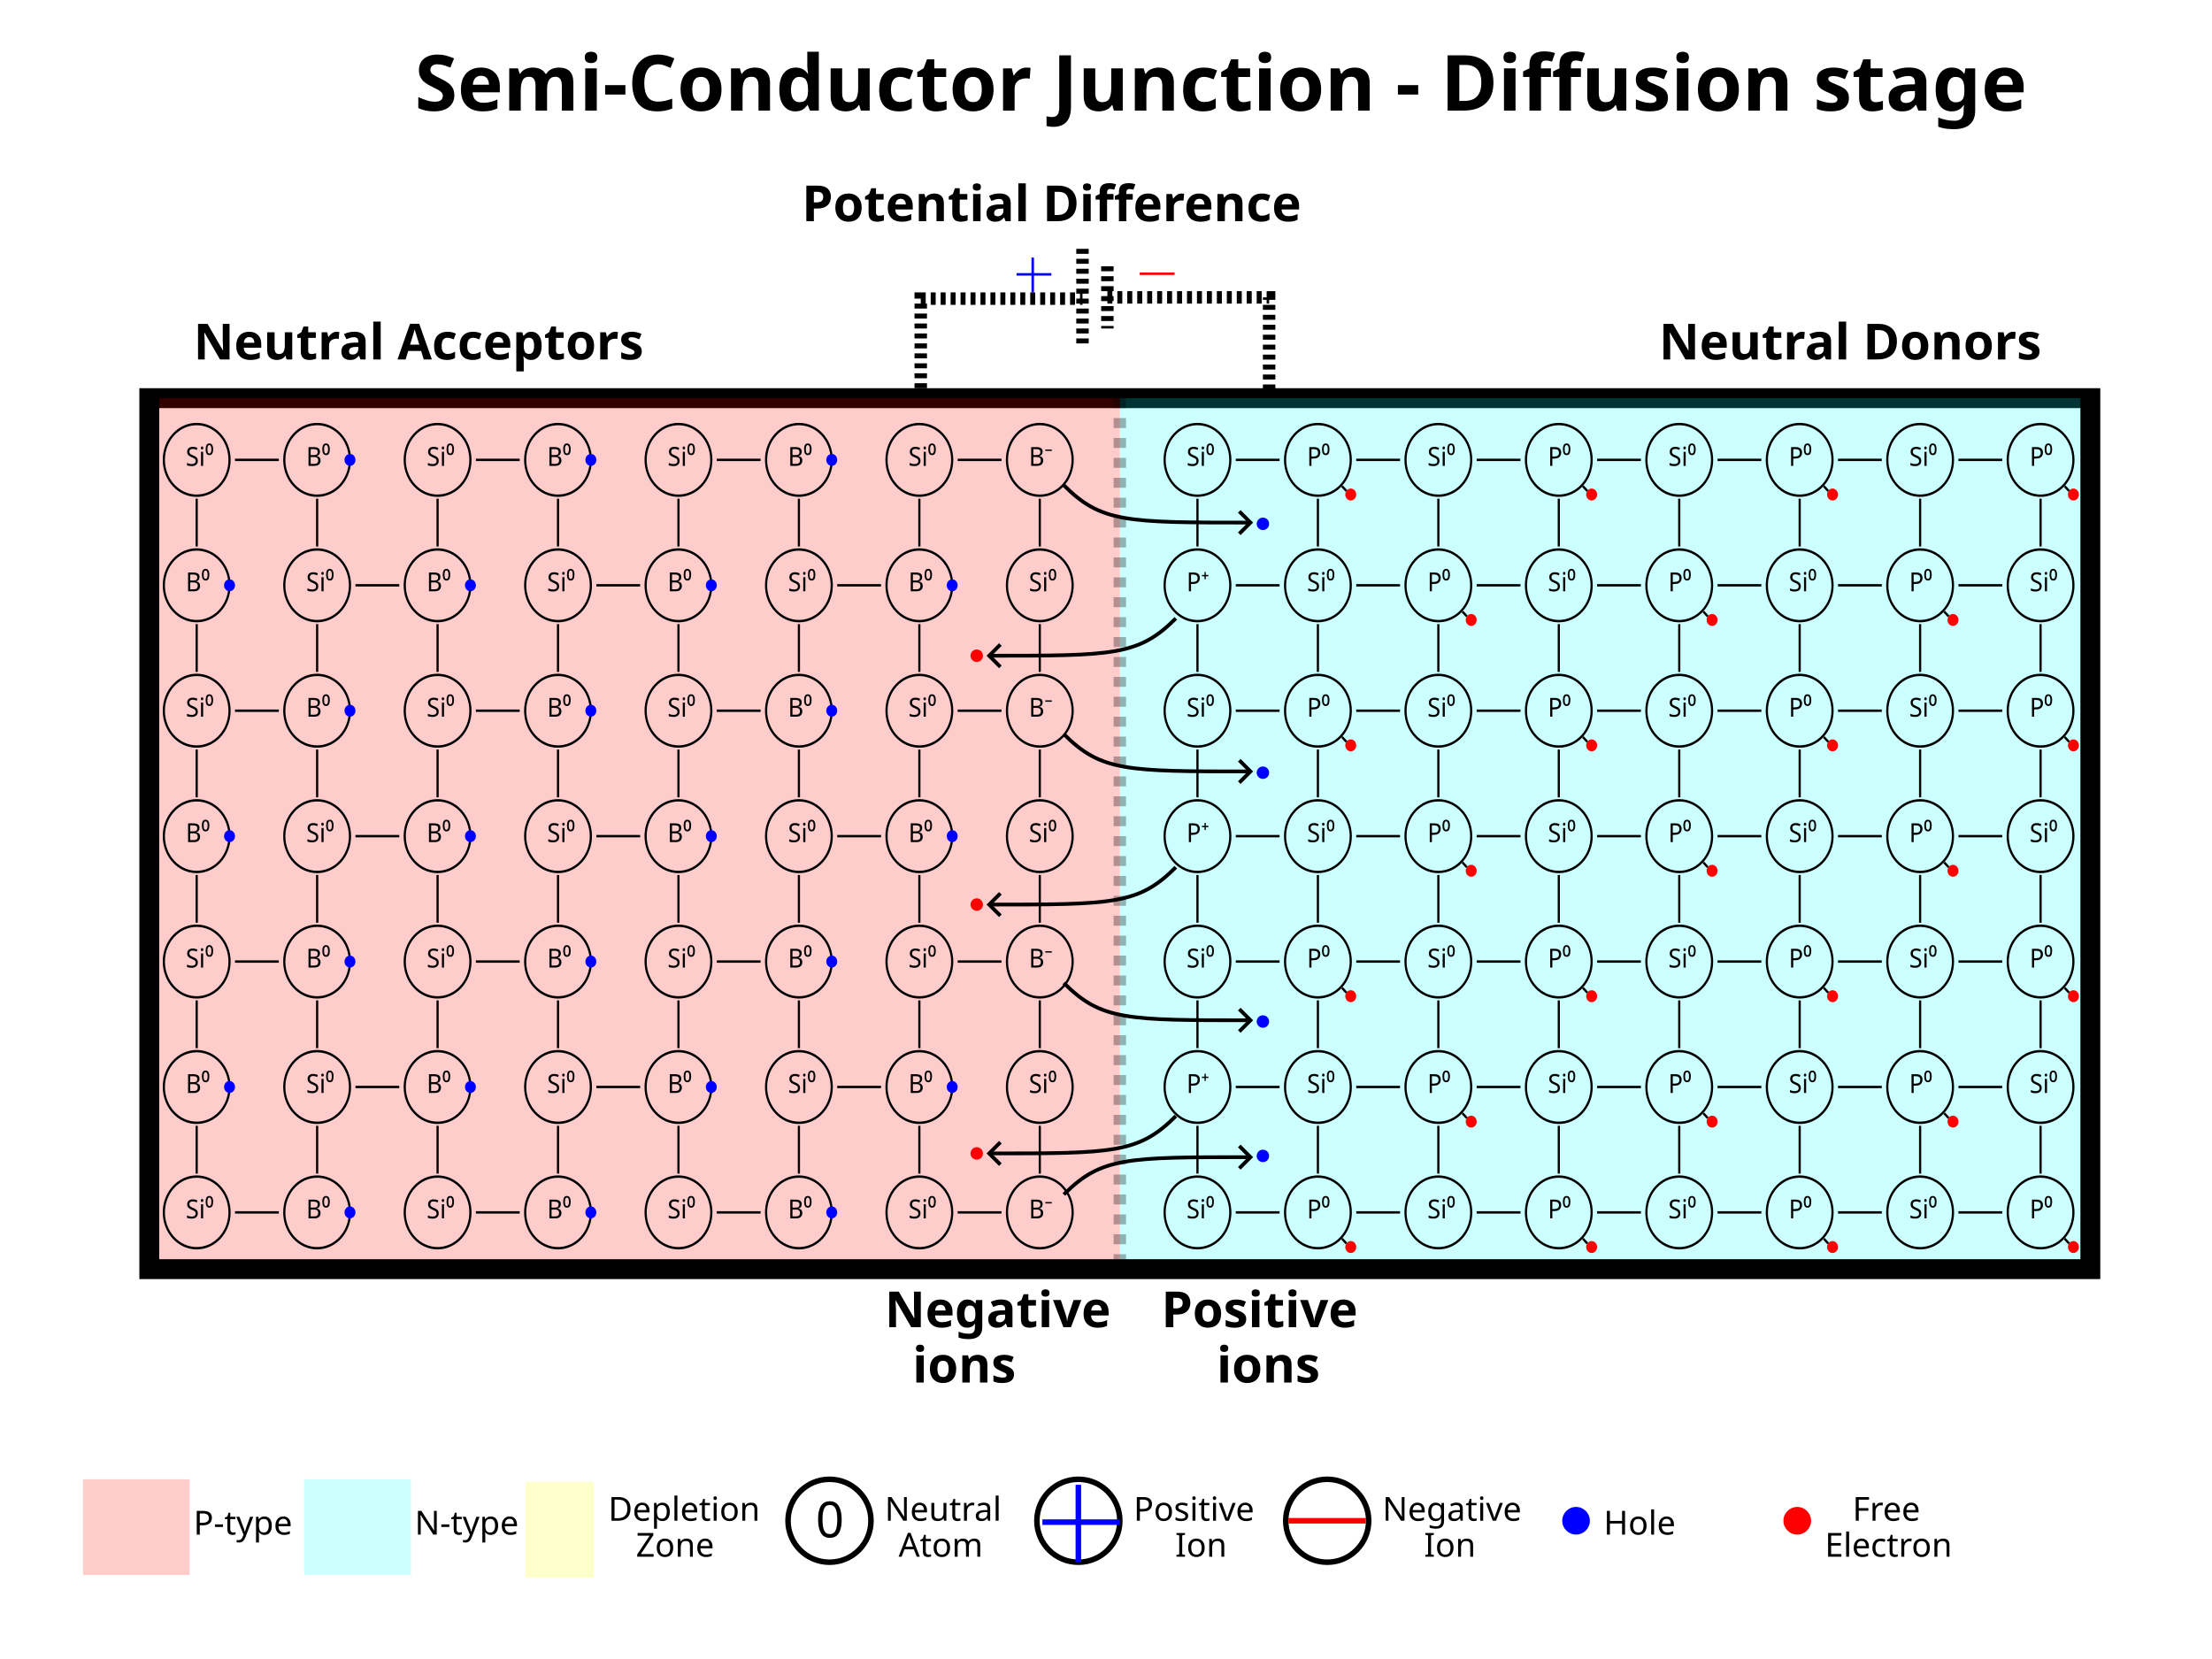
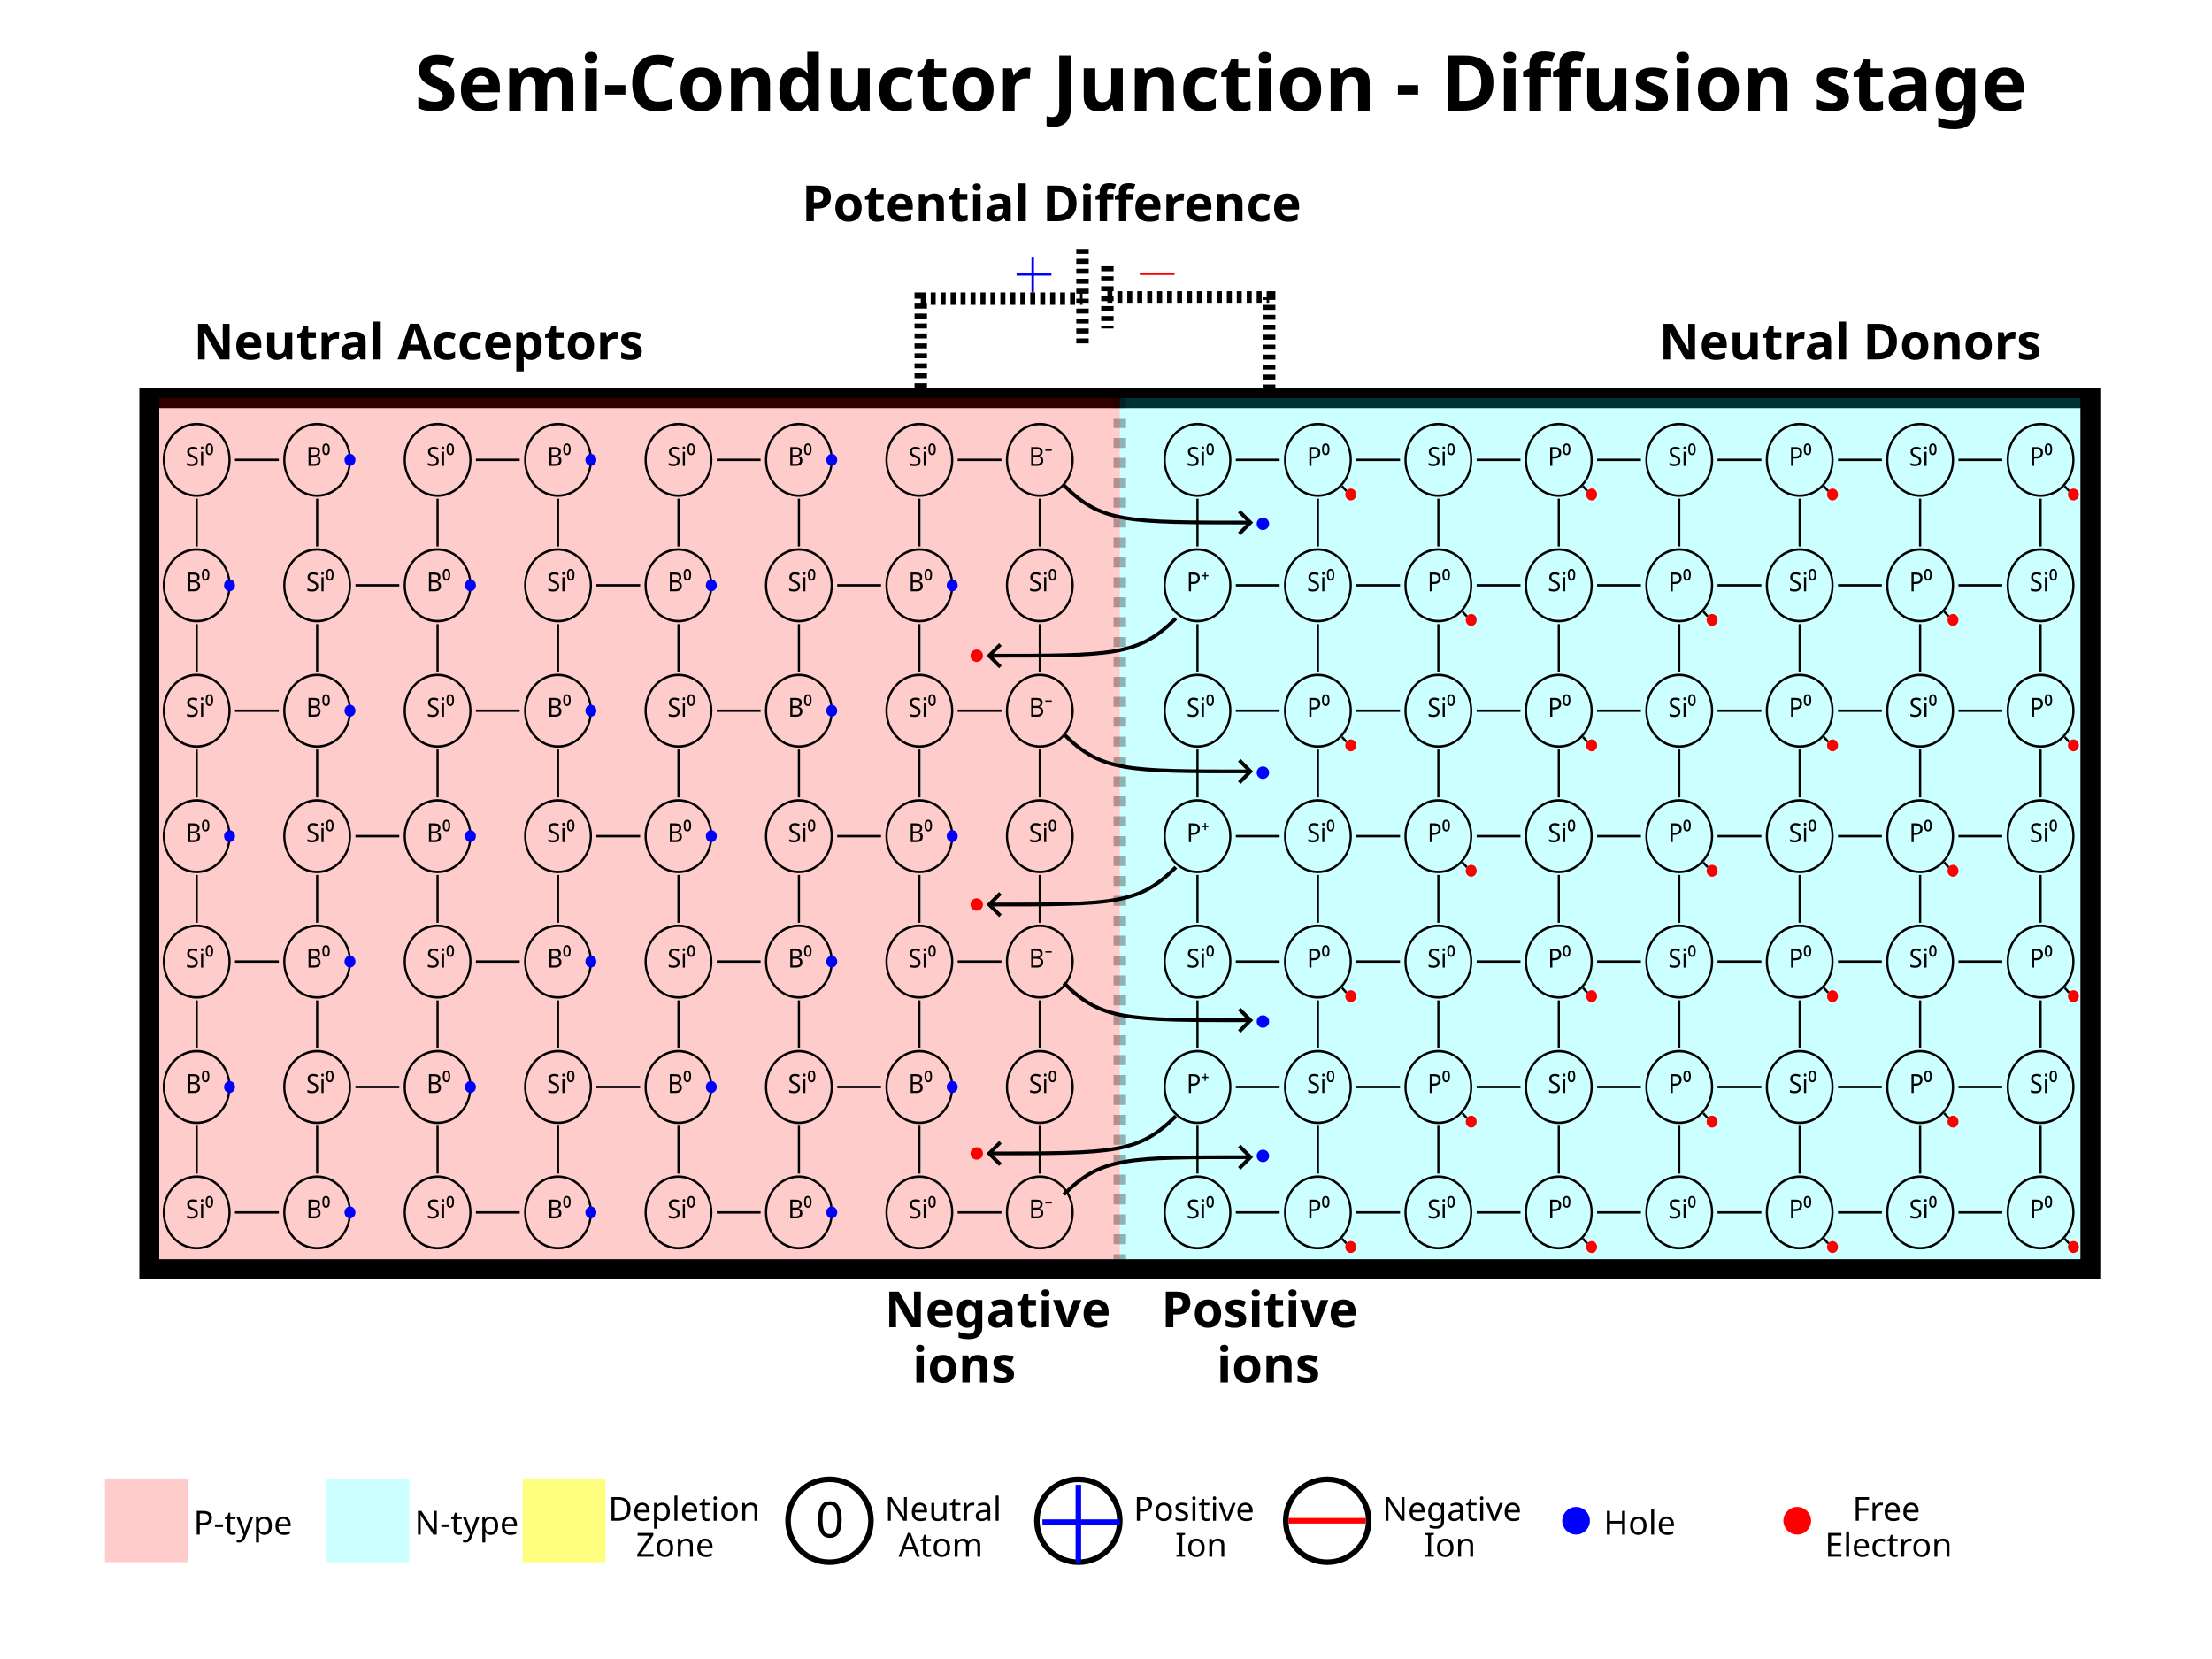
<svg xmlns="http://www.w3.org/2000/svg" xmlns:xlink="http://www.w3.org/1999/xlink" id="svg1" version="1.1" viewBox="0 0 800 600" width="800" height="600" preserveAspectRatio="xMidYMid" fill-rule="evenodd">
  <defs>
    <marker id="arrow_head" style="overflow:visible" viewBox="0 0 4 6" markerWidth="4" markerHeight="6" refX="left" refY="center" orient="auto-start-reverse" preserveAspectRatio="xMidYMid">
      <path style="fill:none;stroke:context-stroke;stroke-width:1;stroke-opacity:0.3;stroke-linecap:butt" d="M -3,-3 L 0,0 L -3,3">
            </path>
    </marker>
    <text id="headline" font-family="Ubuntu" font-size="28" font-weight="bold" fill="#000000">
      <tspan>Semi-Conductor Junction - Diffusion stage</tspan>
    </text>
    <text id="title_1" font-family="Ubuntu" font-size="18" font-weight="bold" fill="#000000">
      <tspan x="70" y="60">Neutral Acceptors</tspan>
      <tspan x="600" y="60">Neutral Donors</tspan>
      <tspan x="290" y="10">Potential Difference</tspan>
    </text>
    <text id="title_2" font-family="Ubuntu" font-size="18" font-weight="bold" fill="#000000">
      <tspan x="320" y="0">Negative</tspan>
      <tspan x="330" y="20">ions</tspan>
      <tspan x="420" y="0">Positive</tspan>
      <tspan x="440" y="20">ions</tspan>
    </text>
    <circle id="hole" cx="0" cy="0" r="5" style="fill:#0000ff;fill-opacity:1;stroke:none">
        </circle>
    <circle id="electron" cx="0" cy="0" r="5" style="fill:#ff0000;fill-opacity:1;stroke:none">
        </circle>
    <circle id="atom" cx="10" cy="0" r="30" style="fill:none;stroke:#000000;stroke-width:2;stroke-opacity:1">
        </circle>
    <text id="neutral_atom_label" font-family="Ubuntu" font-size="18" font-weight="norm" fill="#000000">
      <tspan x="-5" y="6">0</tspan>
    </text>
    <text id="silicon_label" font-family="Ubuntu" font-size="22" font-weight="norm" fill="#000000">
      <tspan x="0" y="5">Si⁰</tspan>
    </text>
    <text id="boron_label" font-family="Ubuntu" font-size="22" font-weight="norm" fill="#000000">
      <tspan x="0" y="5">B⁰</tspan>
    </text>
    <text id="boron_ion_label" font-family="Ubuntu" font-size="22" font-weight="norm" fill="#000000">
      <tspan x="0" y="5">B⁻</tspan>
    </text>
    <text id="phosphorus_label" font-family="Ubuntu" font-size="22" font-weight="norm" fill="#000000">
      <tspan x="0" y="5">P⁰</tspan>
    </text>
    <text id="phosphorus_ion_label" font-family="Ubuntu" font-size="22" font-weight="norm" fill="#000000">
      <tspan x="0" y="5">P⁺</tspan>
    </text>
    <g id="neutral_atom">
      <use xlink:href="#ion" />
      <use xlink:href="#neutral_atom_label" />
    </g>
    <g id="silicon_atom">
      <use xlink:href="#atom" />
      <use xlink:href="#silicon_label" />
    </g>
    <g id="boron_atom">
      <use xlink:href="#atom" />
      <use xlink:href="#hole" x="40" />
      <use xlink:href="#boron_label" />
    </g>
    <g id="boron_ion">
      <use xlink:href="#atom" />
      <use xlink:href="#boron_ion_label" />
    </g>
    <g id="phosphorus_atom">
      <use xlink:href="#atom" />
      <use xlink:href="#electron" x="40" y="29" />
      <line x1="32" y1="22" x2="36" y2="26" style="stroke:#000000;stroke-width:2;" />
      <use xlink:href="#phosphorus_label" />
    </g>
    <g id="phosphorus_ion">
      <use xlink:href="#atom" />
      <use xlink:href="#phosphorus_ion_label" />
    </g>
    <circle id="ion" cx="0" cy="0" r="15" style="fill:none;stroke:#000000;stroke-width:2;stroke-opacity:1">
        </circle>
    <path id="pos_charge" d="m 0,-13 v 28 m -13,-14.5 h 28" style="fill:none;stroke:#0000ff;stroke-width:2;stroke-opacity:1">
        </path>
    <path id="neg_charge" d="m -14,0 h 28" style="fill:none;stroke:#ff0000;stroke-width:2;stroke-opacity:1">
        </path>
    <path id="covalent_bond_h" d="m 0,0 h 40" style="fill:none;stroke:#000000;stroke-width:2;stroke-opacity:1">
        </path>
    <path id="covalent_bond_v" d="m 0,0 v 40" style="fill:none;stroke:#000000;stroke-width:2;stroke-opacity:1">
        </path>
    <g id="pos_ion">
      <use xlink:href="#ion" />
      <use xlink:href="#pos_charge" />
    </g>
    <g id="neg_ion">
      <use xlink:href="#ion" />
      <use xlink:href="#neg_charge" />
-     </g>
-     <g id="si_atoms">
-       <use xlink:href="#silicon_atom" x="0" y="0" />
-       <use xlink:href="#silicon_atom" x="110" y="0" />
-       <use xlink:href="#silicon_atom" x="220" y="0" />
-       <use xlink:href="#silicon_atom" x="330" y="0" />
-       <use xlink:href="#silicon_atom" x="440" y="0" />
-       <use xlink:href="#silicon_atom" x="550" y="0" />
-       <use xlink:href="#silicon_atom" x="660" y="0" />
    </g>
    <g id="si_atoms_odd">
      <use xlink:href="#silicon_atom" x="0" y="0" />
      <use xlink:href="#silicon_atom" x="220" y="0" />
      <use xlink:href="#silicon_atom" x="440" y="0" />
      <use xlink:href="#silicon_atom" x="660" y="0" />
    </g>
    <g id="si_atoms_even">
      <use xlink:href="#silicon_atom" x="110" y="0" />
      <use xlink:href="#silicon_atom" x="330" y="0" />
      <use xlink:href="#silicon_atom" x="550" y="0" />
      <use xlink:href="#silicon_atom" x="770" y="0" />
    </g>
    <g id="boron_atoms_odd">
      <use xlink:href="#boron_atom" x="110" y="0" />
      <use xlink:href="#boron_atom" x="330" y="0" />
      <use xlink:href="#boron_atom" x="550" y="0" />
      <use xlink:href="#boron_ion" x="770" y="0" />
    </g>
    <g id="boron_atoms_even">
      <use xlink:href="#boron_atom" x="0" y="0" />
      <use xlink:href="#boron_atom" x="220" y="0" />
      <use xlink:href="#boron_atom" x="440" y="0" />
      <use xlink:href="#boron_atom" x="660" y="0" />
    </g>
    <g id="phosphorus_atoms_odd">
      <use xlink:href="#phosphorus_atom" x="110" y="0" />
      <use xlink:href="#phosphorus_atom" x="330" y="0" />
      <use xlink:href="#phosphorus_atom" x="550" y="0" />
      <use xlink:href="#phosphorus_atom" x="770" y="0" />
    </g>
    <g id="phosphorus_atoms_even">
      <use xlink:href="#phosphorus_ion" x="0" y="0" />
      <use xlink:href="#phosphorus_atom" x="220" y="0" />
      <use xlink:href="#phosphorus_atom" x="440" y="0" />
      <use xlink:href="#phosphorus_atom" x="660" y="0" />
    </g>
    <g id="cov_bonds_h">
      <use xlink:href="#covalent_bond_h" x="0" y="0" />
      <use xlink:href="#covalent_bond_h" x="110" y="0" />
      <use xlink:href="#covalent_bond_h" x="220" y="0" />
      <use xlink:href="#covalent_bond_h" x="330" y="0" />
      <use xlink:href="#covalent_bond_h" x="440" y="0" />
      <use xlink:href="#covalent_bond_h" x="550" y="0" />
      <use xlink:href="#covalent_bond_h" x="660" y="0" />
    </g>
    <g id="cov_bonds_h_odd">
      <use xlink:href="#covalent_bond_h" x="45" y="0" />
      <use xlink:href="#covalent_bond_h" x="265" y="0" />
      <use xlink:href="#covalent_bond_h" x="485" y="0" />
      <use xlink:href="#covalent_bond_h" x="705" y="0" />
    </g>
    <g id="cov_bonds_h_even">
      <use xlink:href="#covalent_bond_h" x="155" y="0" />
      <use xlink:href="#covalent_bond_h" x="375" y="0" />
      <use xlink:href="#covalent_bond_h" x="595" y="0" />
    </g>
    <g id="cov_bonds_v">
      <use xlink:href="#covalent_bond_v" x="0" y="-105" />
      <use xlink:href="#covalent_bond_v" x="110" y="-105" />
      <use xlink:href="#covalent_bond_v" x="220" y="-105" />
      <use xlink:href="#covalent_bond_v" x="330" y="-105" />
      <use xlink:href="#covalent_bond_v" x="440" y="-105" />
      <use xlink:href="#covalent_bond_v" x="550" y="-105" />
      <use xlink:href="#covalent_bond_v" x="660" y="-105" />
      <use xlink:href="#covalent_bond_v" x="770" y="-105" />
    </g>
    <rect id="box" x="0" y="0" width="780" height="350" style="fill:none;stroke:#000000;stroke-width:8">
        </rect>
    <rect id="n_side" x="0" y="0" width="386" height="346" style="fill:#00ffff;fill-opacity:0.2;stroke:none">
        </rect>
    <rect id="p_side" x="0" y="0" width="386" height="346" style="fill:#ff0000;fill-opacity:0.2;stroke:none">
        </rect>
    <rect id="depletion_zone" x="0" y="0" width="124" height="346" style="fill:#ffff00;fill-opacity:0.2;stroke:none">
        </rect>
    <path id="barrier" d="m 0,0 v 346" style="fill:none;stroke:#000000;stroke-width:5;stroke-opacity:0.3;stroke-dasharray:4 4">
        </path>
    <g id="n_lattice">
      <use xlink:href="#si_atoms_odd" x="0" y="0" />
      <use xlink:href="#si_atoms_even" x="0" y="105" />
      <use xlink:href="#si_atoms_odd" x="0" y="210" />
      <use xlink:href="#si_atoms_even" x="0" y="315" />
      <use xlink:href="#si_atoms_odd" x="0" y="420" />
      <use xlink:href="#si_atoms_even" x="0" y="525" />
      <use xlink:href="#si_atoms_odd" x="0" y="630" />
      <use xlink:href="#phosphorus_atoms_odd" x="0" y="0" />
      <use xlink:href="#phosphorus_atoms_even" x="0" y="105" />
      <use xlink:href="#phosphorus_atoms_odd" x="0" y="210" />
      <use xlink:href="#phosphorus_atoms_even" x="0" y="315" />
      <use xlink:href="#phosphorus_atoms_odd" x="0" y="420" />
      <use xlink:href="#phosphorus_atoms_even" x="0" y="525" />
      <use xlink:href="#phosphorus_atoms_odd" x="0" y="630" />
      <use xlink:href="#cov_bonds_h" x="45" y="0" />
      <use xlink:href="#cov_bonds_h" x="45" y="105" />
      <use xlink:href="#cov_bonds_h" x="45" y="210" />
      <use xlink:href="#cov_bonds_h" x="45" y="315" />
      <use xlink:href="#cov_bonds_h" x="45" y="420" />
      <use xlink:href="#cov_bonds_h" x="45" y="525" />
      <use xlink:href="#cov_bonds_h" x="45" y="630" />
      <use xlink:href="#cov_bonds_v" x="10" y="137.5" />
      <use xlink:href="#cov_bonds_v" x="10" y="242.5" />
      <use xlink:href="#cov_bonds_v" x="10" y="347.5" />
      <use xlink:href="#cov_bonds_v" x="10" y="452.5" />
      <use xlink:href="#cov_bonds_v" x="10" y="557.5" />
      <use xlink:href="#cov_bonds_v" x="10" y="662.5" />
    </g>
    <g id="p_lattice">
      <use xlink:href="#si_atoms_odd" x="0" y="0" />
      <use xlink:href="#si_atoms_even" x="0" y="105" />
      <use xlink:href="#si_atoms_odd" x="0" y="210" />
      <use xlink:href="#si_atoms_even" x="0" y="315" />
      <use xlink:href="#si_atoms_odd" x="0" y="420" />
      <use xlink:href="#si_atoms_even" x="0" y="525" />
      <use xlink:href="#si_atoms_odd" x="0" y="630" />
      <use xlink:href="#boron_atoms_odd" x="0" y="0" />
      <use xlink:href="#boron_atoms_even" x="0" y="105" />
      <use xlink:href="#boron_atoms_odd" x="0" y="210" />
      <use xlink:href="#boron_atoms_even" x="0" y="315" />
      <use xlink:href="#boron_atoms_odd" x="0" y="420" />
      <use xlink:href="#boron_atoms_even" x="0" y="525" />
      <use xlink:href="#boron_atoms_odd" x="0" y="630" />
      <use xlink:href="#cov_bonds_h_odd" x="0" y="0" />
      <use xlink:href="#cov_bonds_h_even" x="0" y="105" />
      <use xlink:href="#cov_bonds_h_odd" x="0" y="210" />
      <use xlink:href="#cov_bonds_h_even" x="0" y="315" />
      <use xlink:href="#cov_bonds_h_odd" x="0" y="420" />
      <use xlink:href="#cov_bonds_h_even" x="0" y="525" />
      <use xlink:href="#cov_bonds_h_odd" x="0" y="630" />
      <use xlink:href="#cov_bonds_v" x="10" y="137.5" />
      <use xlink:href="#cov_bonds_v" x="10" y="242.5" />
      <use xlink:href="#cov_bonds_v" x="10" y="347.5" />
      <use xlink:href="#cov_bonds_v" x="10" y="452.5" />
      <use xlink:href="#cov_bonds_v" x="10" y="557.5" />
      <use xlink:href="#cov_bonds_v" x="10" y="662.5" />
    </g>
    <path id="potential" d="m 0,0 v -40 h 65 m 0,-20 v 40 m 10,-33 v 25 m 0,-12.5 h 65 v 40" style="fill:none;stroke:#000000;stroke-width:5;stroke-opacity:1;stroke-dasharray:2 2">
        </path>
    <path id="charge_move" d="m 0,0 c 30,30 50,30 150,30" style="fill:none;stroke:#000000;stroke-width:3;stroke-opacity:1;marker-end:url(#arrow_head)">
        </path>
    <g id="hole_move">
      <use xlink:href="#charge_move" x="0" y="0" />
      <use xlink:href="#hole" x="160" y="31" />
    </g>
    <g id="electron_move">
      <use xlink:href="#charge_move" x="40" y="0" transform="scale(-1,1)" />
      <use xlink:href="#electron" x="-200" y="30" />
    </g>
    <g id="body">
      <use xlink:href="#box" x="10" y="100" />
      <use xlink:href="#n_side" x="400" y="100" />
      <use xlink:href="#p_side" x="14" y="100" />
      <use xlink:href="#p_lattice" x="56" y="260" transform="scale(0.44,0.48)" />
      <use xlink:href="#n_lattice" x="970" y="260" transform="scale(0.44,0.48)" />
      <use xlink:href="#barrier" x="400" y="100" />
      <use xlink:href="#potential" x="320" y="100" />
      <use xlink:href="#pos_charge" x="730" y="100" transform="scale(0.50)" />
      <use xlink:href="#neg_charge" x="830" y="100" transform="scale(0.50)" />
      <use xlink:href="#hole_move" x="755" y="270" transform="scale(0.50,0.50)" />
      <use xlink:href="#hole_move" x="755" y="470" transform="scale(0.50,0.50)" />
      <use xlink:href="#hole_move" x="755" y="670" transform="scale(0.50,0.50)" />
      <use xlink:href="#hole_move" x="755" y="-840" transform="scale(0.50,-0.50)" />
      <use xlink:href="#electron_move" x="885" y="377" transform="scale(0.50,0.50)" />
      <use xlink:href="#electron_move" x="885" y="577" transform="scale(0.50,0.50)" />
      <use xlink:href="#electron_move" x="885" y="777" transform="scale(0.50,0.50)" />
    </g>
+     <rect id="leg_p_side" x="0" y="0" width="30" height="30" style="fill:#ff0000;fill-opacity:0.2;stroke:none">
+         </rect>
+     <rect id="leg_n_side" x="0" y="0" width="30" height="30" style="fill:#00ffff;fill-opacity:0.2;stroke:none">
+         </rect>
+     <rect id="leg_dep_zone" x="0" y="0" width="30" height="30" style="fill:#ffff00;fill-opacity:0.5;stroke:none">
+         </rect>
    <g id="legend">
-       <use xlink:href="#p_side" x="0" y="350" transform="scale(0.1)" />
-       <use xlink:href="#n_side" x="800" y="350" transform="scale(0.1)" />
-       <use xlink:href="#depletion_zone" x="800" y="360" transform="scale(0.2,0.1)" />
+       <use xlink:href="#leg_p_side" x="8" y="35" />
+       <use xlink:href="#leg_n_side" x="88" y="35" />
+       <use xlink:href="#leg_dep_zone" x="159" y="35" />
      <use xlink:href="#neutral_atom" x="270" y="50" />
      <use xlink:href="#pos_ion" x="360" y="50" />
      <use xlink:href="#neg_ion" x="450" y="50" />
      <use xlink:href="#hole" x="540" y="50" />
      <use xlink:href="#electron" x="620" y="50" />
      <text font-family="Ubuntu" font-size="12" font-weight="norm" fill="#000000">
        <tspan x="40" y="55">P-type</tspan>
        <tspan x="120" y="55">N-type</tspan>
        <tspan x="190" y="50">Depletion</tspan>
        <tspan x="200" y="63">Zone</tspan>
        <tspan x="290" y="50">Neutral</tspan>
        <tspan x="295" y="63">Atom</tspan>
        <tspan x="380" y="50">Positive</tspan>
        <tspan x="395" y="63">Ion</tspan>
        <tspan x="470" y="50">Negative</tspan>
        <tspan x="485" y="63">Ion</tspan>
        <tspan x="550" y="55">Hole</tspan>
        <tspan x="640" y="50">Free</tspan>
        <tspan x="630" y="63">Electron</tspan>
      </text>
    </g>
  </defs>
  <g id="page1">
    <g id="layer1" style="display:inline">
      <rect x="0" y="0" width="800" height="600" fill="white">
            </rect>
    </g>
    <g id="layer2" style="display:inline">
      <use xlink:href="#headline" x="150" y="40" />
      <use xlink:href="#body" x="50" y="60" transform="scale(0.9,0.9)" />
      <use xlink:href="#title_1" x="0" y="70" />
      <use xlink:href="#title_2" x="0" y="480" />
      <use xlink:href="#legend" x="30" y="500" />
    </g>
  </g>
</svg>
